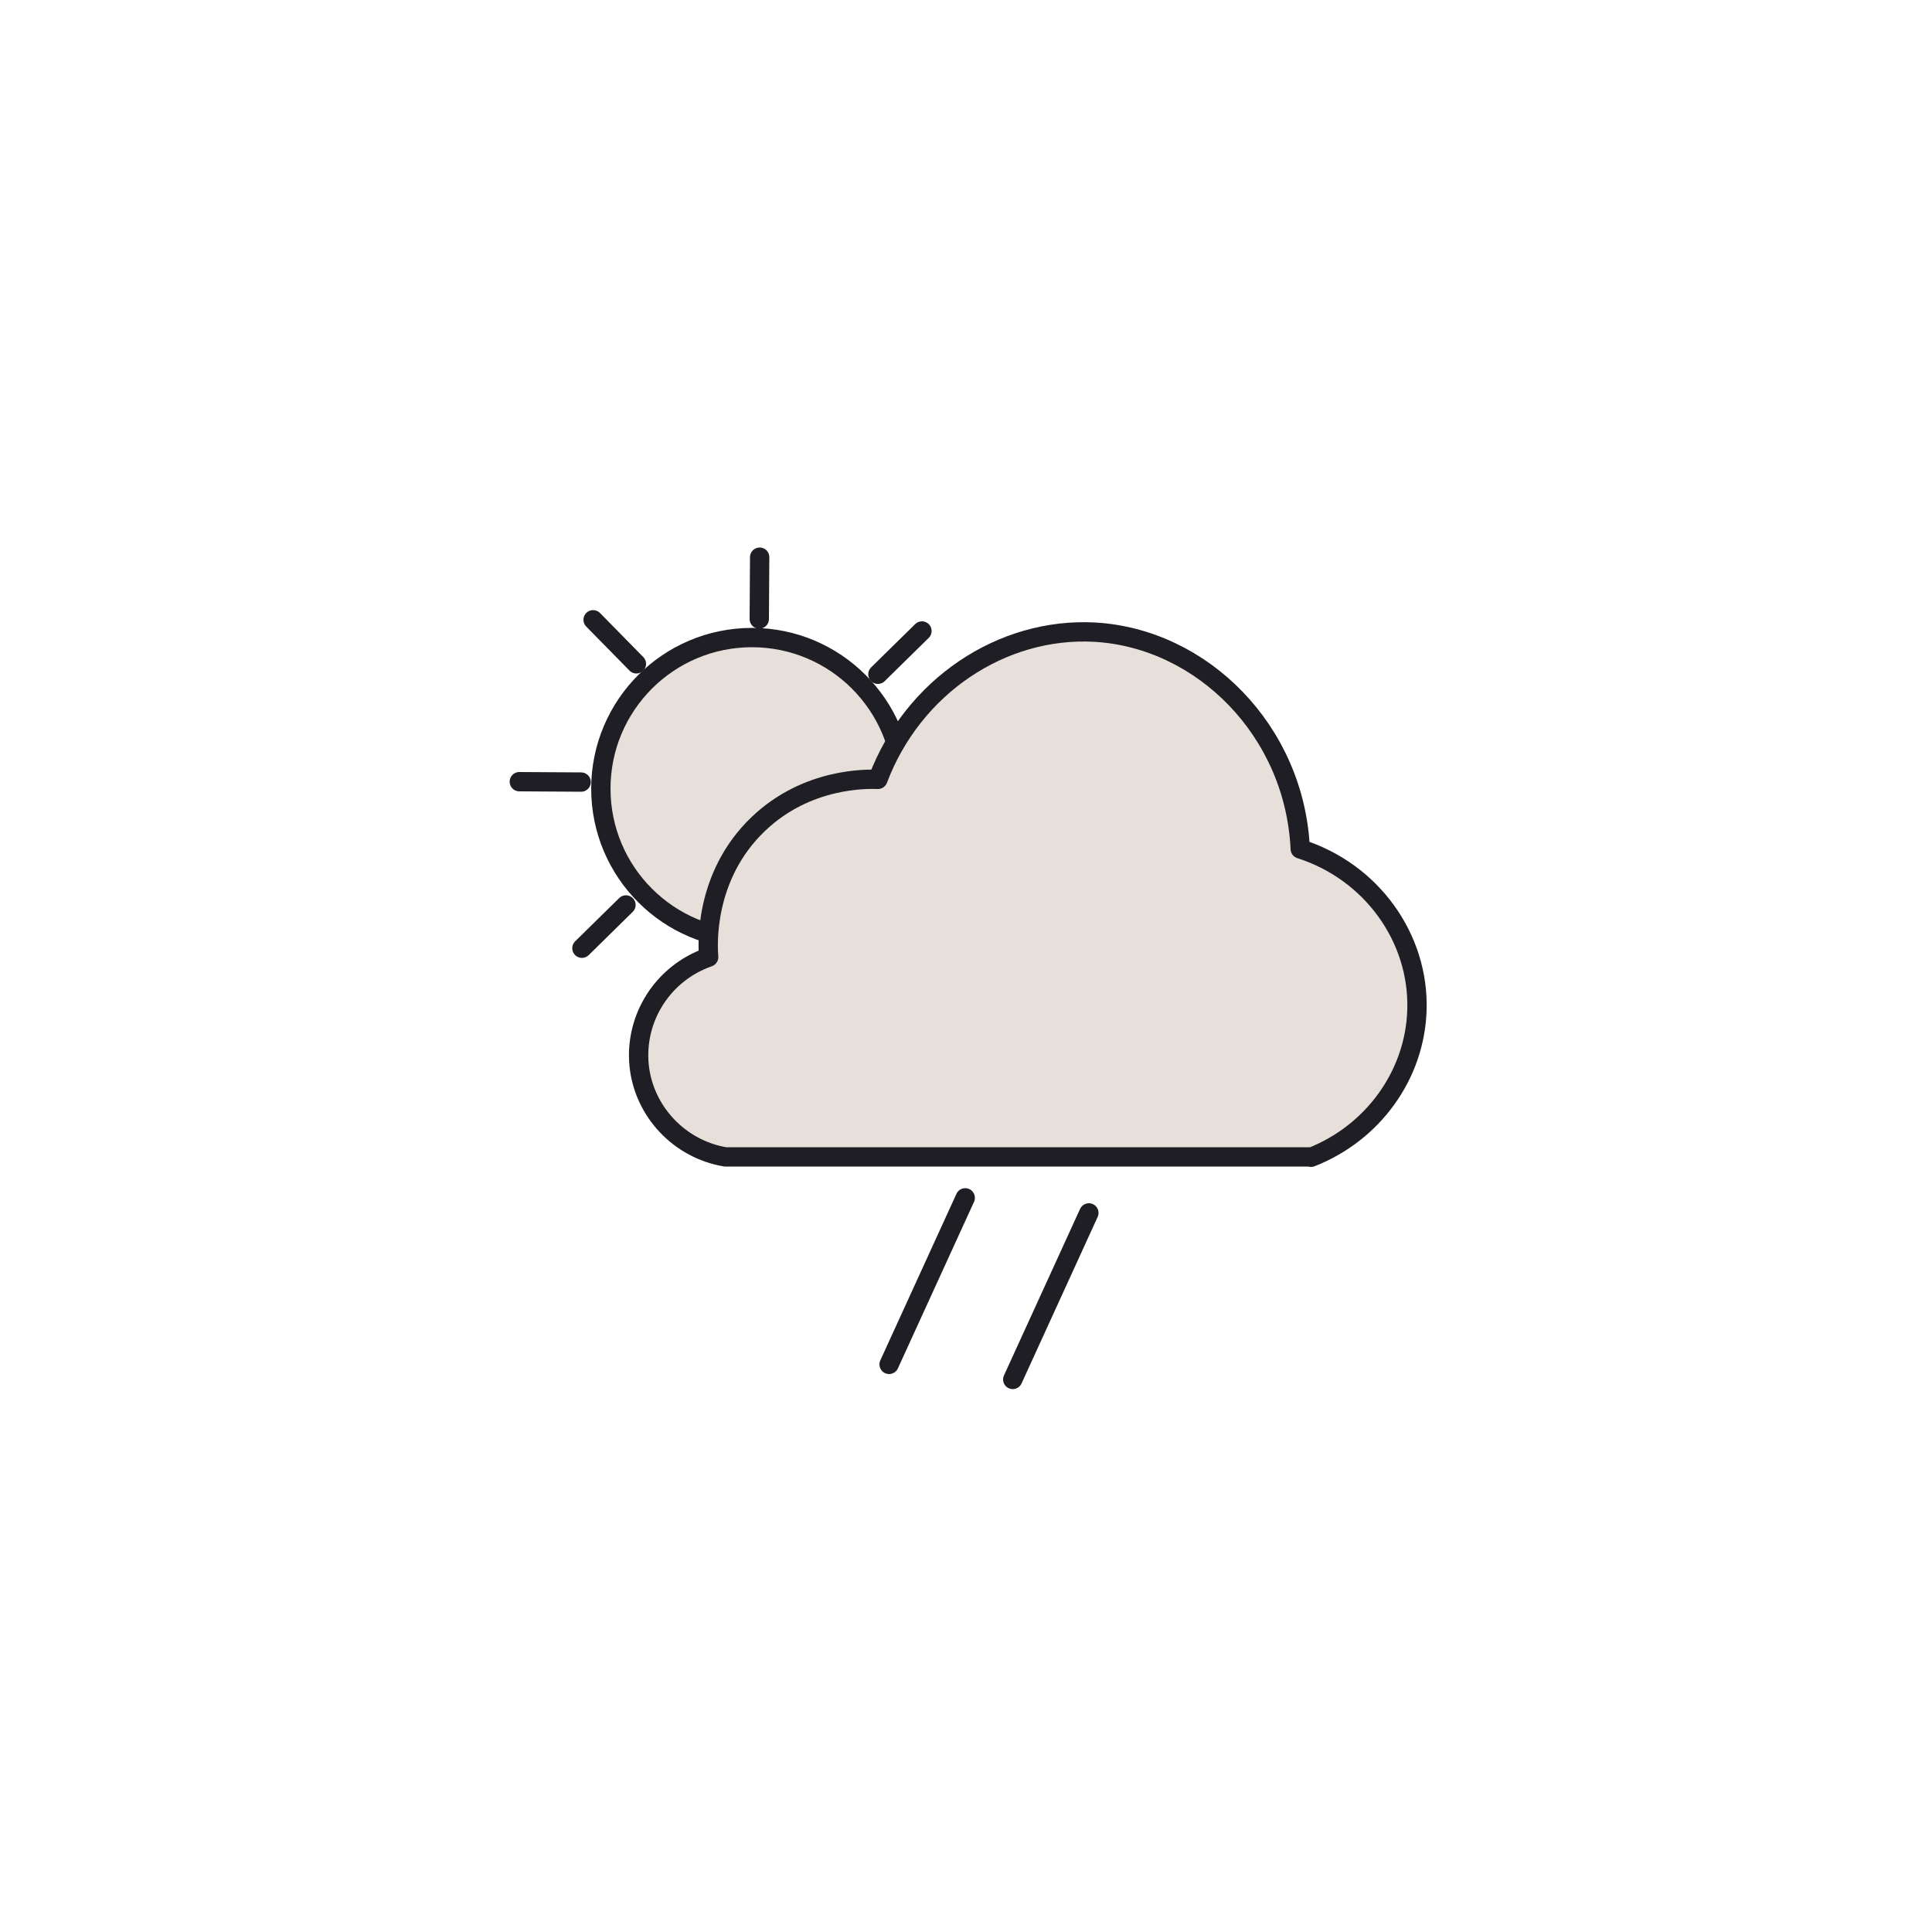
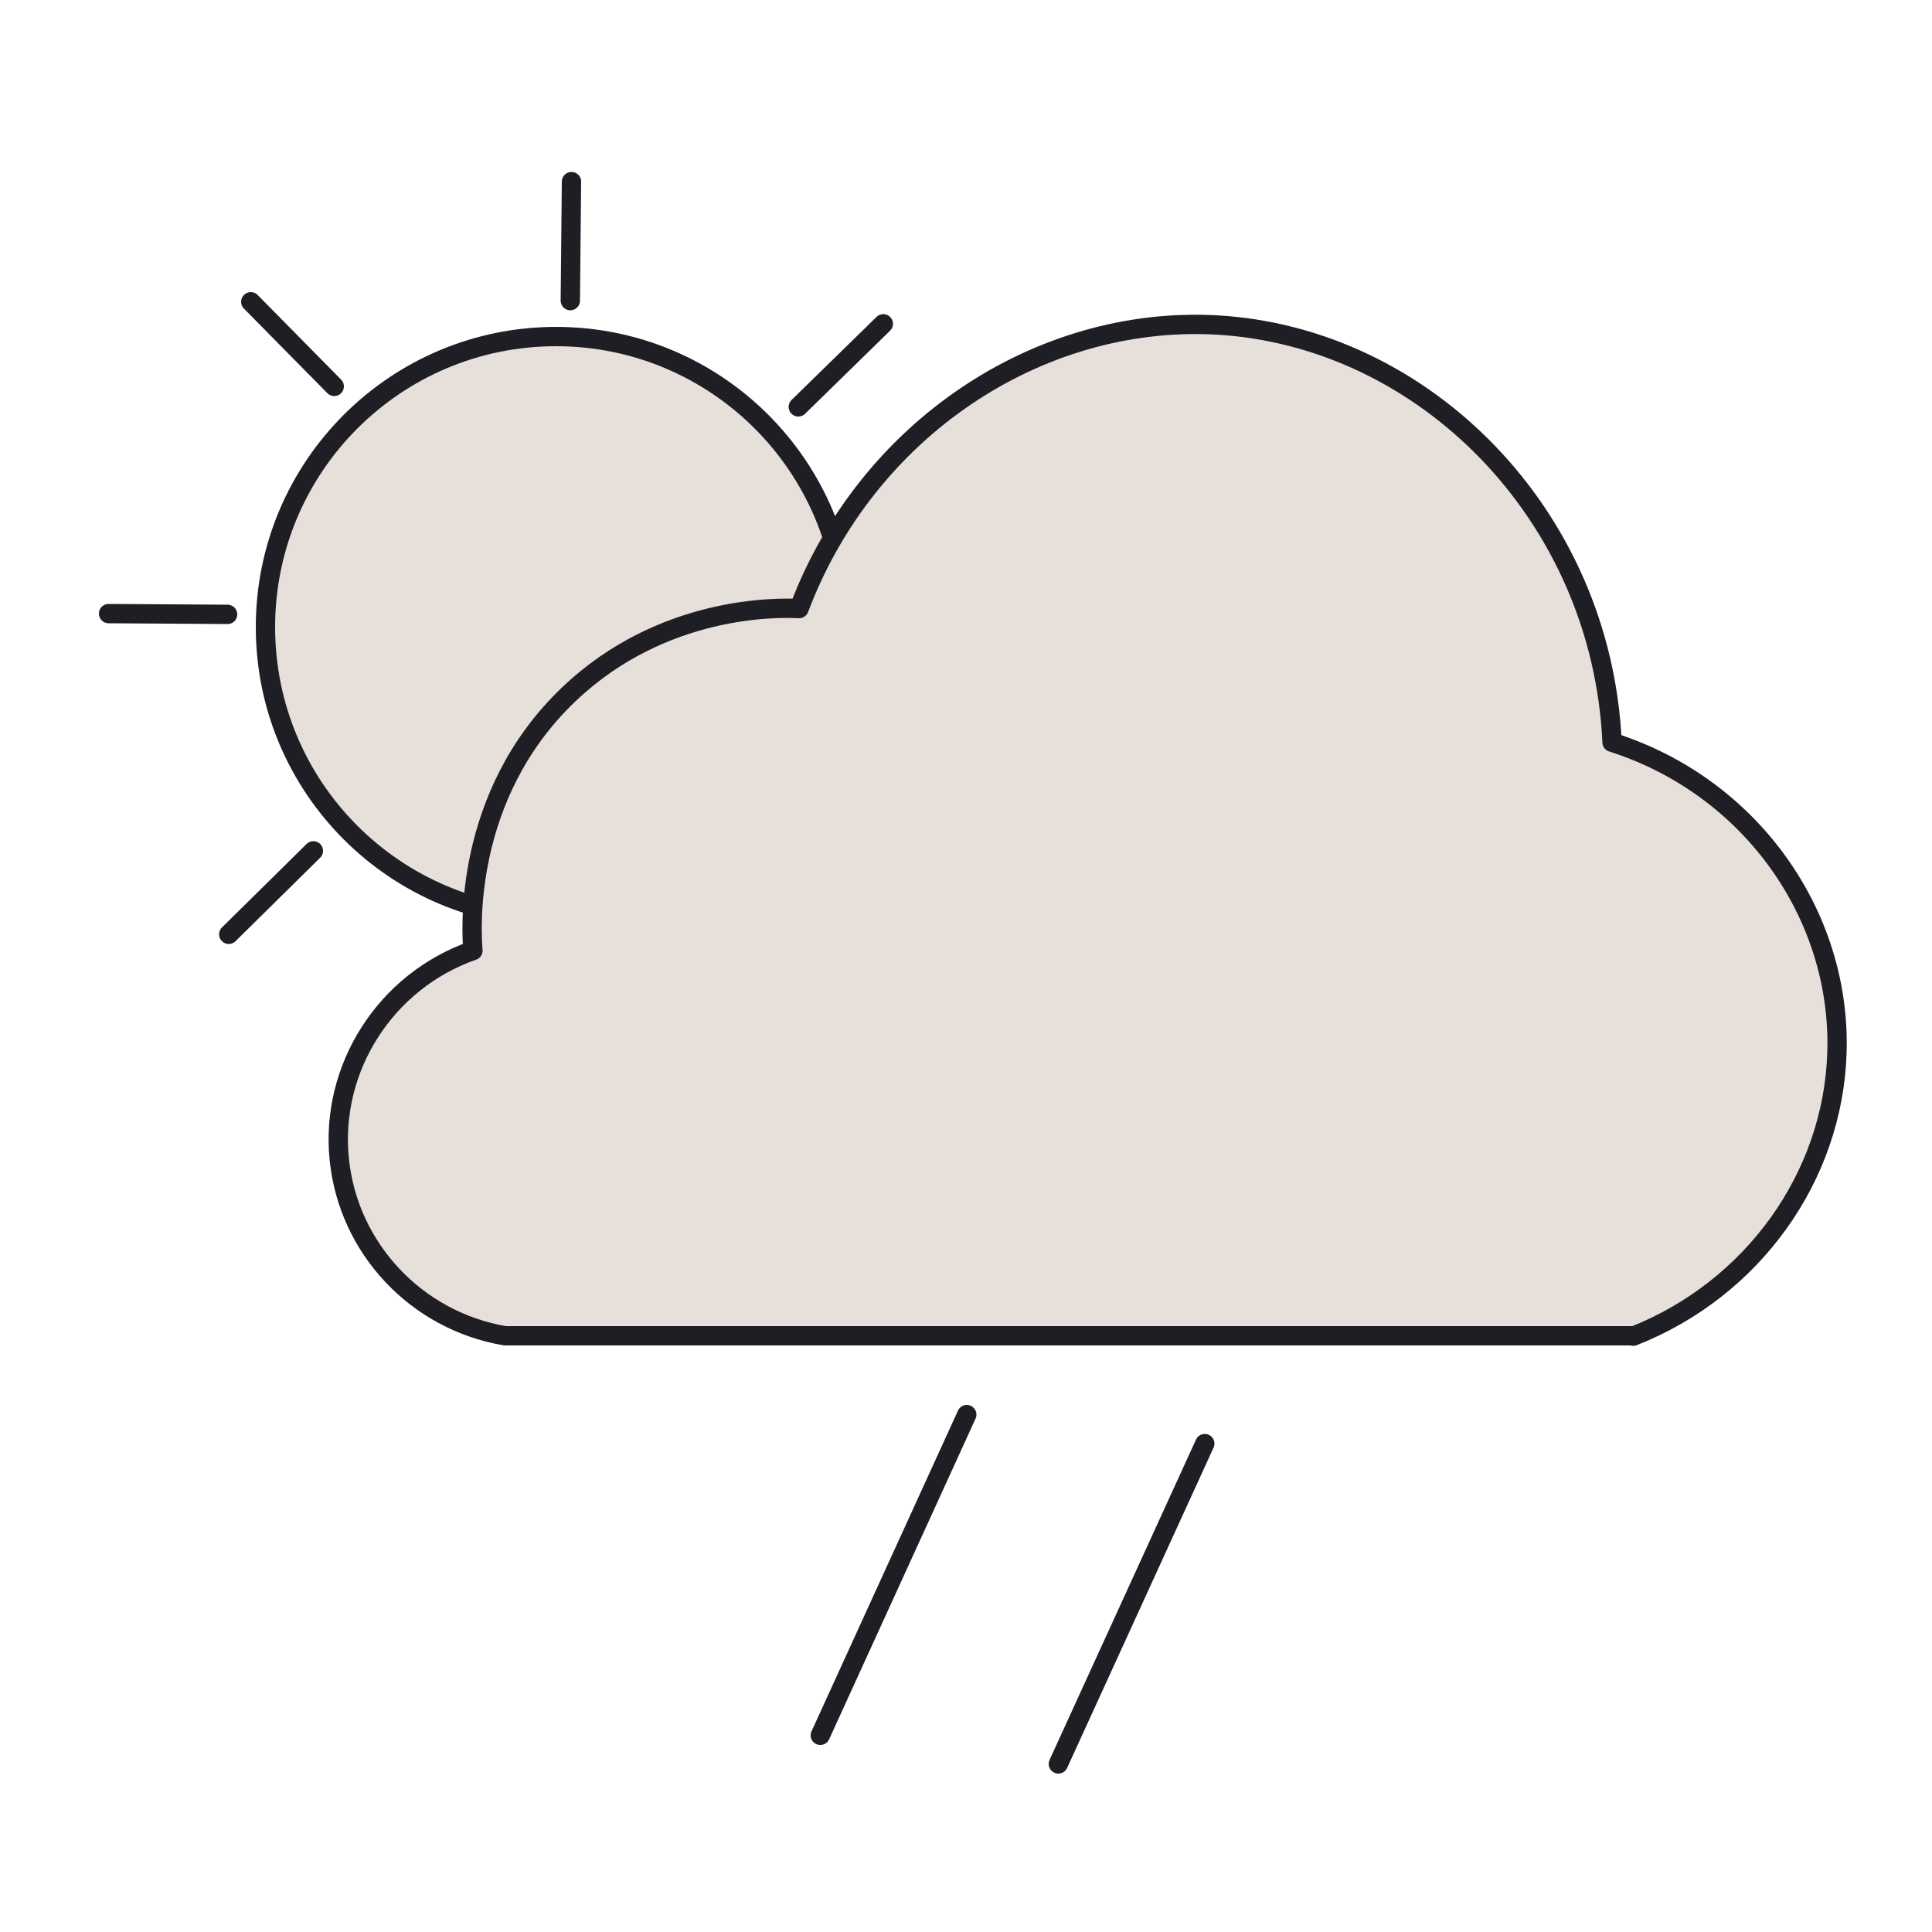
<svg xmlns="http://www.w3.org/2000/svg" id="Layer_3" data-name="Layer 3" viewBox="0 0 50 50">
  <defs>
    <style>
      .cls-1 {
        fill: #e7e0da;
        stroke: #1e1e24;
        stroke-linecap: round;
        stroke-linejoin: round;
        stroke-width: .5px;
      }
    </style>
  </defs>
  <g>
    <g>
-       <circle class="cls-1" cx="19.46" cy="20.41" r="3.91" />
+       <circle class="cls-1" cx="14.39" cy="16.23" r="7.52" />
      <g>
        <g id="_Radial_Repeat_" data-name="&amp;lt;Radial Repeat&amp;gt;">
-           <line class="cls-1" x1="15.04" y1="20.24" x2="13.44" y2="20.23" />
+           <line class="cls-1" x1="5.89" y1="15.9" x2="2.81" y2="15.88" />
        </g>
        <g id="_Radial_Repeat_-2" data-name="&amp;lt;Radial Repeat&amp;gt;">
-           <line class="cls-1" x1="16.47" y1="17.18" x2="15.35" y2="16.04" />
+           <line class="cls-1" x1="8.65" y1="10" x2="6.49" y2="7.81" />
        </g>
        <g id="_Radial_Repeat_-3" data-name="&amp;lt;Radial Repeat&amp;gt;">
-           <line class="cls-1" x1="19.65" y1="16.02" x2="19.66" y2="14.42" />
+           <line class="cls-1" x1="14.76" y1="7.78" x2="14.79" y2="4.7" />
        </g>
        <g id="_Radial_Repeat_-4" data-name="&amp;lt;Radial Repeat&amp;gt;">
-           <line class="cls-1" x1="22.72" y1="17.45" x2="23.86" y2="16.33" />
+           <line class="cls-1" x1="20.66" y1="10.53" x2="22.86" y2="8.38" />
        </g>
        <g id="_Radial_Repeat_-5" data-name="&amp;lt;Radial Repeat&amp;gt;">
-           <line class="cls-1" x1="23.87" y1="20.63" x2="25.47" y2="20.65" />
+           <line class="cls-1" x1="22.89" y1="16.65" x2="25.96" y2="16.68" />
        </g>
        <g id="_Radial_Repeat_-6" data-name="&amp;lt;Radial Repeat&amp;gt;">
-           <line class="cls-1" x1="22.44" y1="23.7" x2="23.56" y2="24.84" />
+           <line class="cls-1" x1="20.13" y1="22.55" x2="22.29" y2="24.75" />
        </g>
        <g id="_Radial_Repeat_-7" data-name="&amp;lt;Radial Repeat&amp;gt;">
-           <line class="cls-1" x1="19.26" y1="24.85" x2="19.25" y2="26.45" />
+           <line class="cls-1" x1="14.01" y1="24.77" x2="13.99" y2="27.85" />
        </g>
        <g id="_Radial_Repeat_-8" data-name="&amp;lt;Radial Repeat&amp;gt;">
-           <line class="cls-1" x1="16.2" y1="23.42" x2="15.06" y2="24.54" />
+           <line class="cls-1" x1="8.11" y1="22.02" x2="5.92" y2="24.18" />
        </g>
      </g>
    </g>
-     <path class="cls-1" d="m33.94,29.94h-15.17c-1.19-.2-2.11-1.18-2.23-2.37-.12-1.23.62-2.39,1.8-2.8-.02-.24-.15-2.08,1.29-3.45,1.26-1.2,2.81-1.16,3.09-1.15.91-2.41,3.21-3.94,5.61-3.81,2.79.16,5.18,2.56,5.32,5.61,1.85.59,3.08,2.31,3.02,4.17-.05,1.67-1.13,3.18-2.74,3.81Z" />
+     <path class="cls-1" d="m42.27,34.57H13.07c-2.3-.39-4.06-2.27-4.29-4.57-.24-2.36,1.2-4.61,3.46-5.4-.04-.46-.28-4.01,2.49-6.64,2.42-2.3,5.4-2.24,5.95-2.21,1.74-4.63,6.19-7.59,10.8-7.34,5.38.3,9.97,4.92,10.24,10.8,3.56,1.13,5.93,4.44,5.82,8.03-.1,3.22-2.18,6.12-5.27,7.34Z" />
  </g>
-   <line class="cls-1" x1="28.18" y1="31.39" x2="26.21" y2="35.7" />
-   <line class="cls-1" x1="24.98" y1="31" x2="23.01" y2="35.31" />
+   <line class="cls-1" x1="31.18" y1="37.36" x2="27.39" y2="45.65" />
+   <line class="cls-1" x1="25.02" y1="36.61" x2="21.23" y2="44.91" />
</svg>
